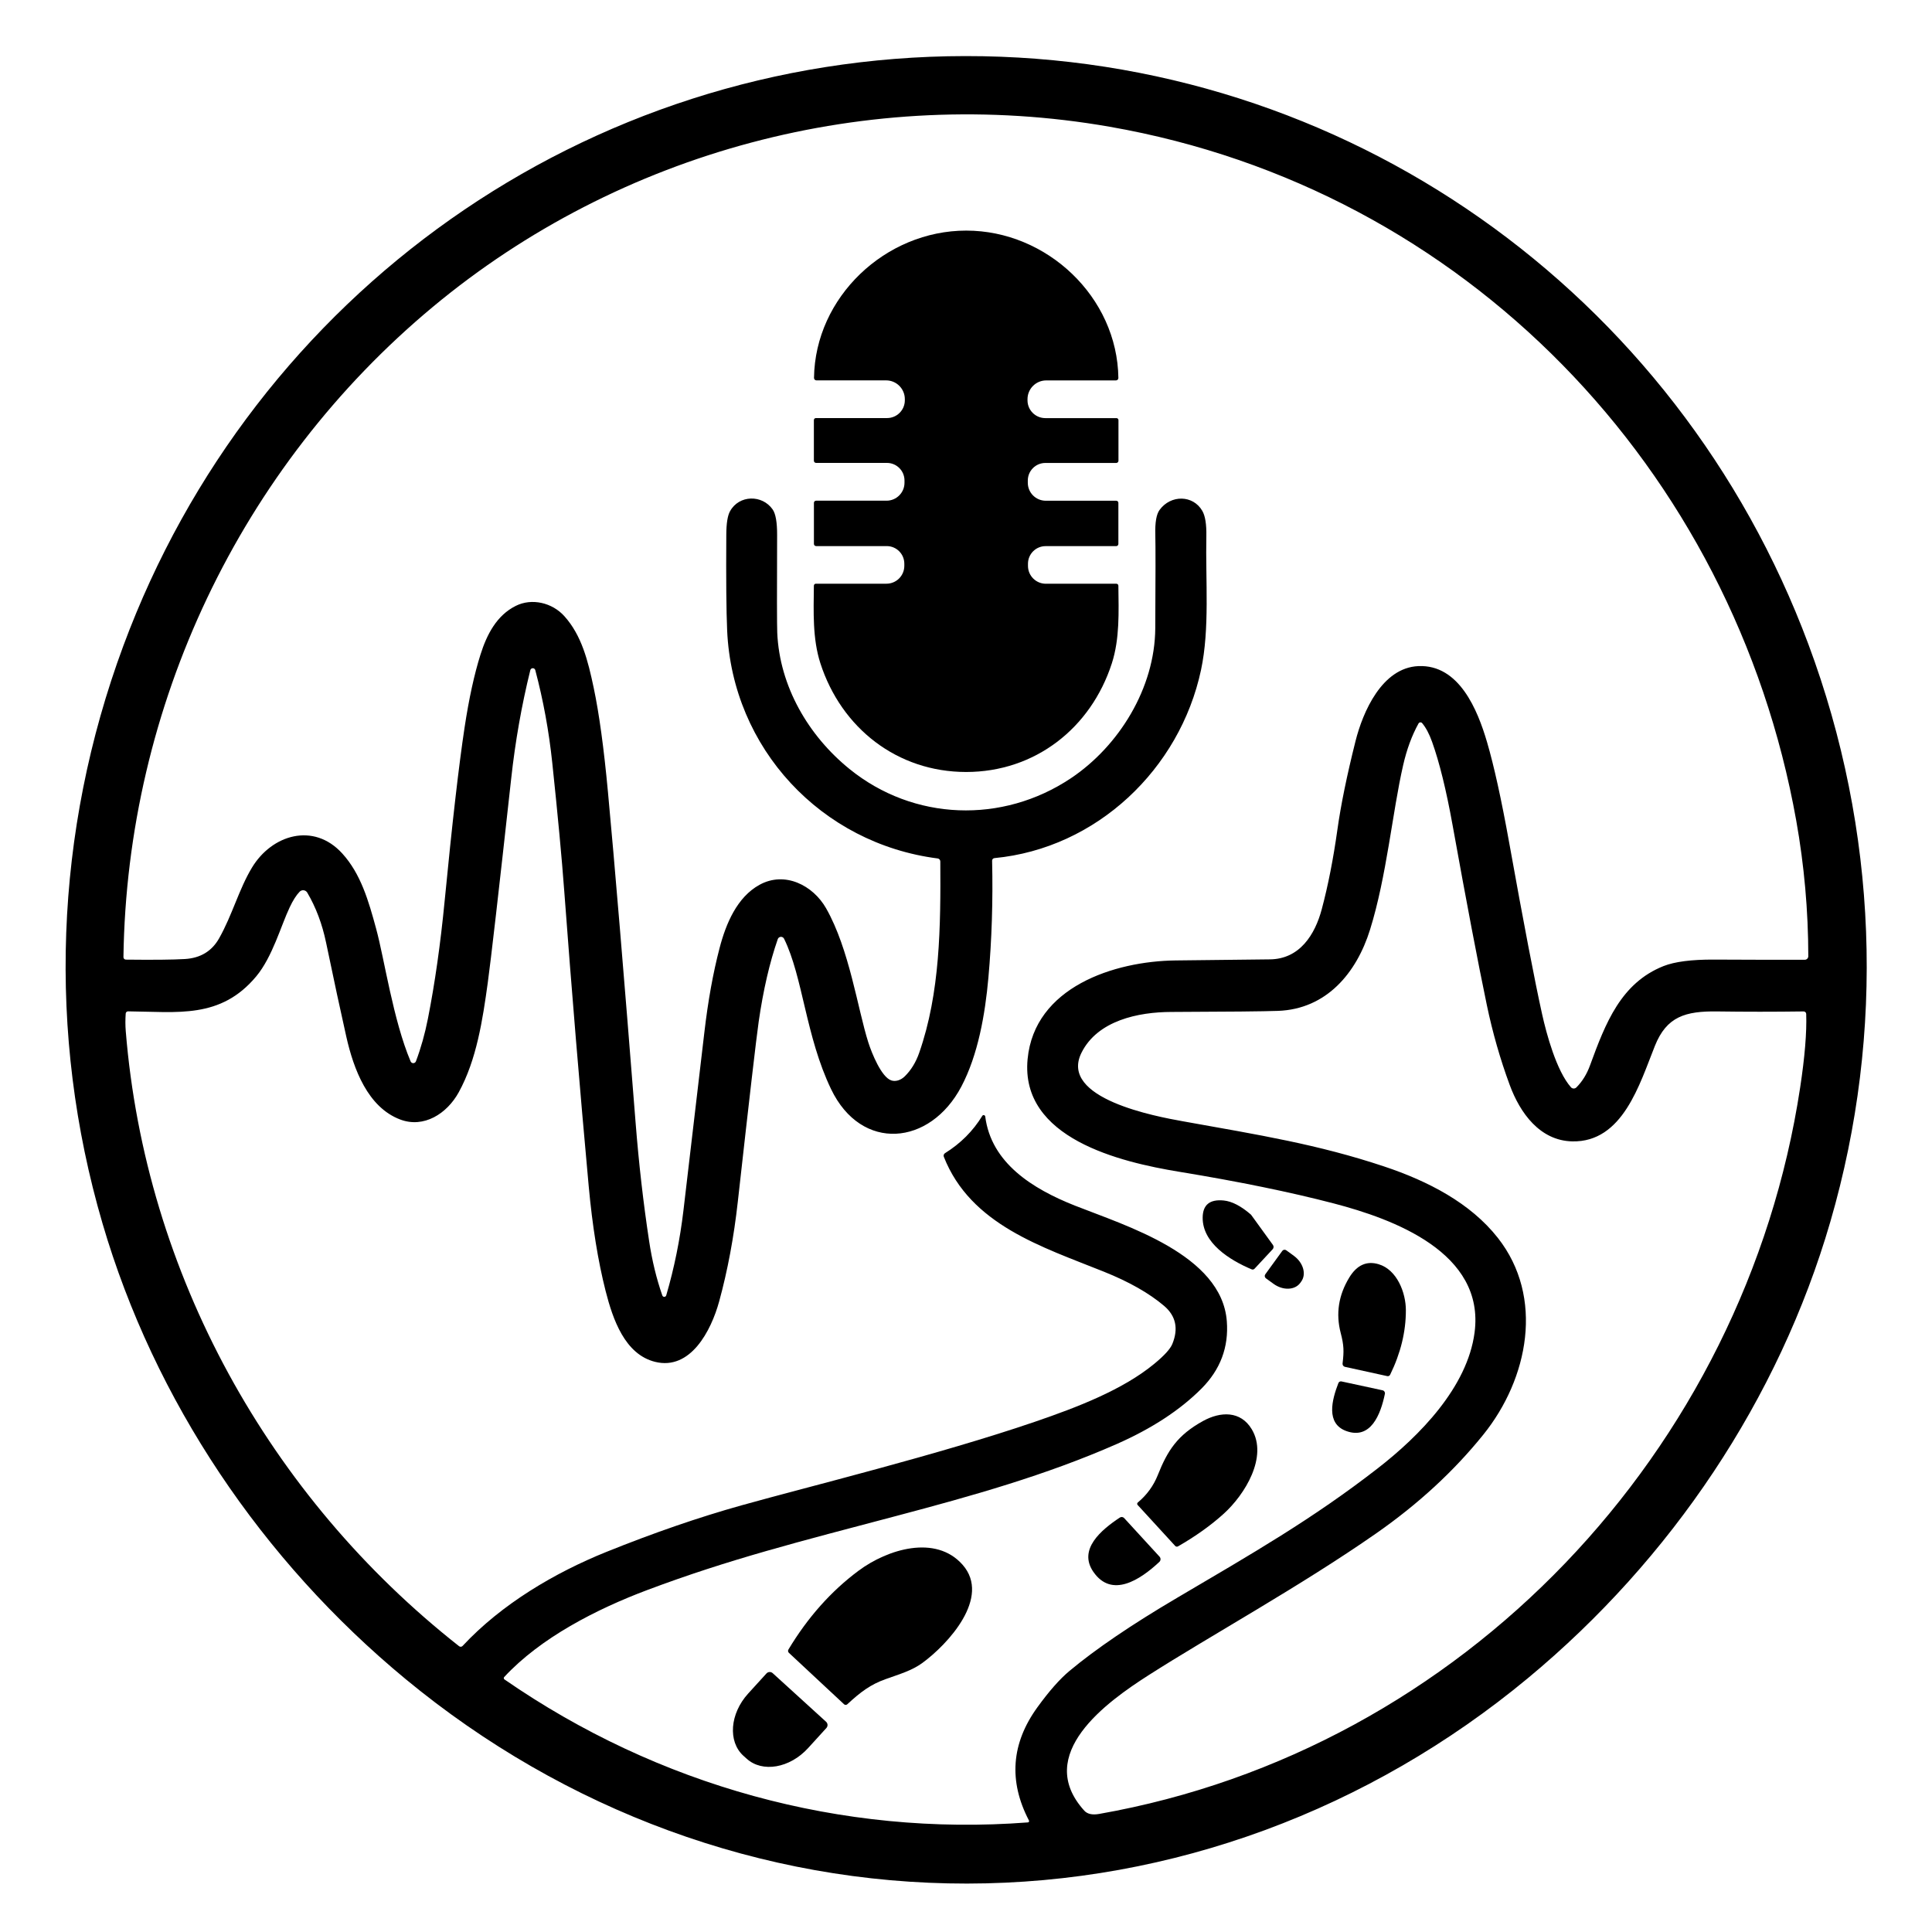
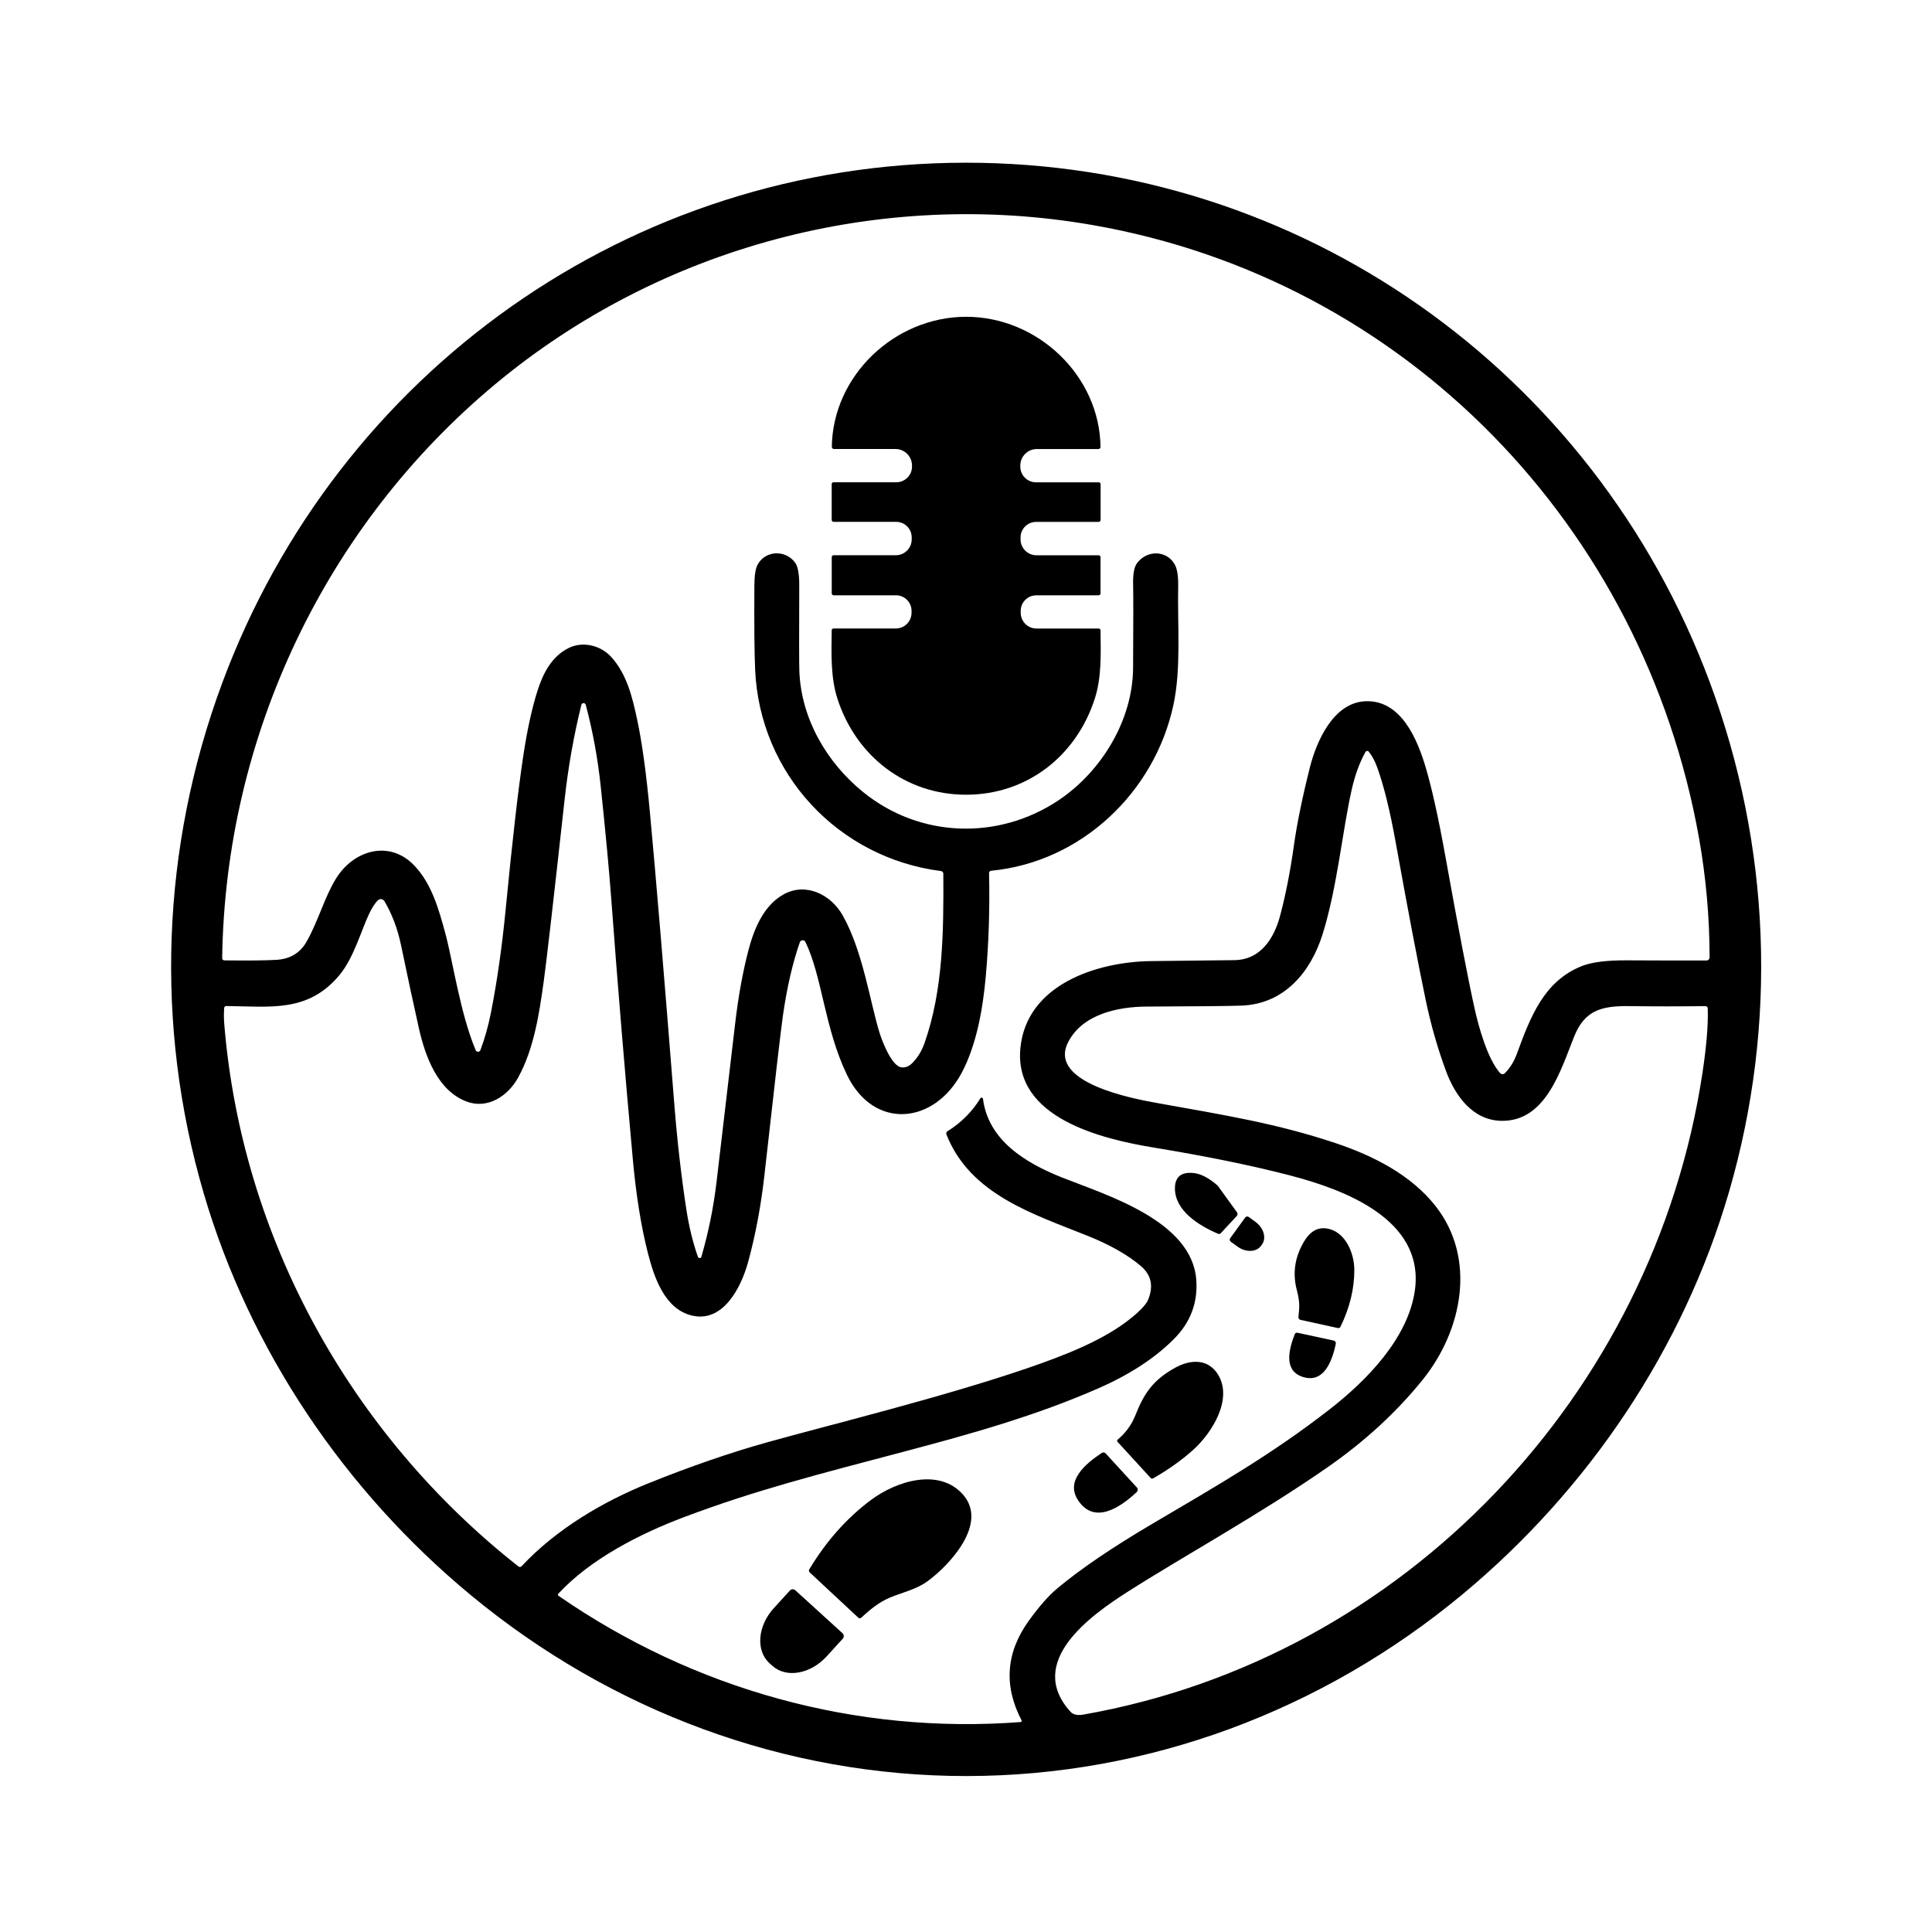
- <svg xmlns="http://www.w3.org/2000/svg" version="1.1" viewBox="30 30 452 452">
+ <svg xmlns="http://www.w3.org/2000/svg" version="1.1" viewBox="0 0 512 512">
  <g stroke-width="2.00" stroke-linecap="butt">












</g>
  <path d="   M 255.85 43.12   C 344.72 43.04 422.40 98.44 453.08 180.72   C 469.28 224.17 471.15 271.37 458.21 315.85   C 446.15 357.33 421.04 394.77 387.45 422.62   C 350.41 453.33 304.32 470.63 256.24 470.67   C 208.16 470.72 162.03 453.50 124.93 422.86   C 91.29 395.07 66.11 357.67 53.98 316.22   C 40.96 271.76 42.74 224.56 58.86 181.08   C 89.39 98.74 166.97 43.20 255.85 43.12   Z   M 260.50 291.21   C 261.89 302.08 271.55 308.13 281.48 312.06   C 293.35 316.76 315.84 323.52 317.02 339.11   Q 317.72 348.22 311.08 354.88   Q 303.59 362.39 291.30 367.82   C 274.69 375.14 257.28 380.01 239.71 384.66   C 217.00 390.67 200.63 394.78 181.47 401.98   C 169.52 406.47 156.46 413.17 147.96 422.35   A 0.38 0.37 -51.6 0 0 148.02 422.91   C 183.87 447.71 226.85 459.70 270.49 456.36   A 0.30 0.30 0.0 0 0 270.73 455.92   Q 263.52 442.10 272.71 429.42   Q 276.81 423.76 280.20 420.93   Q 289.46 413.20 305.35 403.84   C 323.00 393.44 336.98 385.44 352.28 373.56   C 362.14 365.91 373.29 354.56 374.98 341.78   C 377.47 323.01 355.91 315.17 342.01 311.54   Q 326.74 307.56 305.88 304.14   C 292.09 301.87 268.65 296.34 270.41 277.79   C 272.01 260.94 290.65 254.88 305.01 254.70   Q 323.52 254.47 327.00 254.45   C 334.11 254.43 337.67 248.58 339.23 242.72   Q 341.44 234.45 342.89 224.11   Q 344.10 215.45 347.13 203.38   C 348.86 196.50 353.34 186.22 361.82 185.84   C 371.37 185.41 375.69 196.10 377.89 203.59   Q 380.34 211.93 383.08 227.15   Q 388.17 255.48 390.78 267.26   C 391.80 271.86 394.13 280.52 397.53 284.37   A 0.88 0.87 -43.5 0 0 398.81 284.40   Q 400.88 282.32 402.00 279.23   C 405.63 269.30 409.24 259.98 419.19 256.02   Q 423.12 254.47 430.93 254.50   Q 444.82 254.57 452.24 254.54   A 0.83 0.82 90.0 0 0 453.06 253.71   Q 453.04 237.72 450.24 221.99   C 435.53 139.63 372.70 74.16 289.60 59.65   C 233.29 49.82 175.08 65.33 131.26 101.80   C 86.16 139.34 59.71 195.16 58.88 253.92   A 0.58 0.58 0.0 0 0 59.45 254.51   Q 69.09 254.62 73.23 254.37   Q 78.71 254.05 81.26 249.53   C 84.36 244.04 85.91 238.00 88.95 232.98   C 93.58 225.30 103.36 222.28 110.08 229.68   C 114.41 234.44 116.23 240.76 118.00 247.28   C 119.93 254.33 121.97 268.65 126.07 278.33   A 0.67 0.67 0.0 0 0 127.31 278.30   Q 129.07 273.62 130.11 268.33   Q 132.56 255.93 134.03 240.75   Q 136.68 213.44 138.69 200.20   Q 140.23 190.05 142.41 183.15   C 143.91 178.40 146.21 173.97 150.68 171.74   C 154.41 169.88 159.18 170.97 162.05 174.17   C 166.06 178.64 167.55 184.52 168.89 190.87   Q 170.80 199.88 172.23 215.26   Q 174.57 240.30 178.71 292.75   Q 179.84 307.05 181.87 320.38   Q 182.90 327.20 184.95 333.07   A 0.48 0.48 0.0 0 0 185.87 333.05   Q 188.68 323.46 189.90 313.15   Q 192.35 292.42 194.79 271.51   Q 196.07 260.51 198.34 251.83   C 199.83 246.10 202.43 239.89 207.70 237.00   C 213.62 233.75 220.20 237.11 223.27 242.50   C 228.73 252.09 230.64 265.99 233.14 273.86   C 233.98 276.48 236.21 281.97 238.50 282.76   A 3.46 2.70 -54.5 0 0 241.67 281.82   Q 243.89 279.64 245.05 276.31   C 249.97 262.23 250.08 246.73 249.99 231.54   A 0.71 0.70 -86.3 0 0 249.38 230.84   C 222.14 227.36 201.34 205.09 200.12 177.50   Q 199.82 170.69 199.92 155.06   Q 199.94 151.15 200.79 149.61   C 202.90 145.76 208.31 145.68 210.76 149.18   Q 211.83 150.71 211.81 155.19   Q 211.73 175.35 211.84 178.00   C 212.37 190.53 219.09 202.10 228.78 209.94   C 243.74 222.05 264.51 222.78 280.53 212.08   C 291.78 204.56 300.20 190.97 300.28 176.99   Q 300.39 159.11 300.29 155.04   Q 300.17 150.84 301.28 149.31   C 303.91 145.69 309.14 145.78 311.29 149.53   Q 312.31 151.29 312.23 155.44   C 312.02 165.77 313.05 177.08 310.98 186.76   C 306.03 209.92 286.58 228.48 262.64 230.76   A 0.60 0.59 -3.7 0 0 262.11 231.36   Q 262.43 245.44 261.24 258.74   C 260.48 267.25 258.83 276.78 254.91 284.21   C 247.60 298.07 231.53 299.57 224.44 284.82   C 218.49 272.44 217.86 258.63 213.44 249.63   A 0.80 0.80 0.0 0 0 211.96 249.72   Q 209.10 257.93 207.50 269.01   Q 206.64 275.02 202.62 311.08   Q 201.23 323.61 198.25 334.48   C 196.36 341.37 191.53 350.66 183.26 348.61   C 176.19 346.85 173.39 338.70 171.69 332.05   Q 169.02 321.55 167.73 307.50   Q 164.60 273.29 162.01 238.50   Q 161.15 226.87 159.21 208.51   Q 158.04 197.35 155.23 186.77   A 0.60 0.60 0.0 0 0 154.07 186.78   Q 151.03 199.07 149.60 212.12   Q 145.20 252.07 144.12 259.88   C 142.92 268.60 141.50 277.96 137.32 285.55   C 134.57 290.55 129.16 294.01 123.62 291.91   C 116.07 289.05 112.74 280.19 111.01 272.49   Q 109.07 263.89 106.28 250.49   Q 104.92 243.99 101.89 238.84   A 1.13 1.13 0.0 0 0 100.10 238.62   Q 98.93 239.82 97.77 242.28   C 95.74 246.55 93.75 253.86 89.95 258.42   C 81.60 268.44 71.55 266.71 59.96 266.61   A 0.55 0.55 0.0 0 0 59.41 267.12   Q 59.26 269.26 59.42 271.23   C 64.01 327.94 92.89 380.12 137.41 415.14   A 0.61 0.60 40.2 0 0 138.22 415.08   C 147.39 405.23 159.86 397.92 171.83 393.09   Q 188.54 386.36 203.45 382.19   C 219.46 377.71 249.57 370.35 272.15 362.62   C 282.08 359.22 292.70 355.14 300.06 349.06   Q 303.57 346.17 304.28 344.41   Q 306.47 339.03 302.35 335.52   Q 297.12 331.07 288.24 327.51   C 273.81 321.71 257.08 316.56 250.81 300.63   A 0.70 0.69 -27.1 0 1 251.09 299.79   Q 256.56 296.38 259.81 291.06   A 0.38 0.37 57.0 0 1 260.50 291.21   Z   M 451.96 266.63   Q 441.59 266.77 431.78 266.63   C 424.32 266.53 419.92 267.81 417.17 274.69   C 413.61 283.56 409.67 297.30 397.82 297.03   C 390.29 296.86 385.63 290.43 383.20 283.82   Q 379.87 274.80 377.85 265.13   Q 374.76 250.34 369.82 222.95   Q 367.61 210.72 365.04 203.55   Q 364.04 200.76 362.72 199.18   A 0.52 0.52 0.0 0 0 361.87 199.26   Q 359.54 203.47 358.27 209.03   C 355.75 220.01 354.43 234.99 350.52 247.52   C 347.37 257.63 340.33 266.09 328.99 266.50   Q 324.03 266.68 304.02 266.75   C 296.29 266.77 286.78 268.75 283.02 276.29   C 277.66 287.04 300.58 291.22 306.70 292.32   C 324.76 295.56 338.28 297.72 353.83 302.90   C 364.08 306.32 373.99 311.42 380.43 319.61   C 391.35 333.51 387.56 352.55 377.07 365.59   Q 366.74 378.43 351.98 388.73   C 334.14 401.17 313.05 412.75 298.70 421.93   C 289.04 428.11 271.73 440.42 283.67 453.61   Q 284.75 454.80 287.14 454.38   C 372.22 439.40 438.26 369.47 451.15 284.46   Q 452.79 273.66 452.57 267.21   A 0.60 0.60 0.0 0 0 451.96 266.63   Z" />
  <path d="   M 256.05 83.95   C 274.96 83.95 291.40 99.52 291.65 118.42   A 0.57 0.57 0.0 0 1 291.08 119.00   L 274.77 119.00   A 4.39 4.38 -90.0 0 0 270.39 123.39   L 270.39 123.67   A 4.17 4.16 -0.1 0 0 274.56 127.82   L 291.20 127.82   A 0.47 0.47 0.0 0 1 291.67 128.29   L 291.67 137.79   A 0.52 0.52 0.0 0 1 291.15 138.31   L 274.57 138.31   A 4.11 4.11 0.0 0 0 270.46 142.42   L 270.46 142.95   A 4.21 4.20 0.0 0 0 274.67 147.15   L 291.15 147.15   A 0.50 0.50 0.0 0 1 291.65 147.65   L 291.65 157.26   A 0.51 0.51 0.0 0 1 291.14 157.77   L 274.62 157.77   A 4.12 4.12 0.0 0 0 270.50 161.89   L 270.50 162.39   A 4.18 4.18 0.0 0 0 274.68 166.57   L 291.19 166.57   A 0.47 0.46 89.4 0 1 291.65 167.03   C 291.72 173.17 291.98 179.43 290.12 185.19   C 285.20 200.40 272.11 210.61 256.02 210.61   C 239.94 210.60 226.85 200.38 221.93 185.17   C 220.08 179.42 220.34 173.16 220.41 167.02   A 0.47 0.46 -89.3 0 1 220.87 166.56   L 237.38 166.56   A 4.18 4.18 0.0 0 0 241.57 162.38   L 241.57 161.88   A 4.12 4.12 0.0 0 0 237.45 157.76   L 220.93 157.76   A 0.51 0.51 0.0 0 1 220.42 157.25   L 220.42 147.64   A 0.50 0.50 0.0 0 1 220.92 147.14   L 237.40 147.14   A 4.21 4.20 0.0 0 0 241.61 142.94   L 241.61 142.41   A 4.11 4.11 0.0 0 0 237.51 138.30   L 220.93 138.30   A 0.52 0.52 0.0 0 1 220.41 137.78   L 220.41 128.28   A 0.47 0.47 0.0 0 1 220.88 127.81   L 237.52 127.81   A 4.17 4.16 0.1 0 0 241.69 123.66   L 241.69 123.38   A 4.39 4.38 -90.0 0 0 237.31 118.99   L 221.00 118.99   A 0.57 0.57 0.0 0 1 220.44 118.41   C 220.69 99.51 237.14 83.95 256.05 83.95   Z" />
  <path d="   M 327.74 322.27   L 323.50 326.83   A 0.61 0.60 -56.4 0 1 322.83 326.97   C 317.68 324.80 311.30 320.81 311.37 314.84   Q 311.42 310.38 316.29 310.86   Q 319.20 311.15 322.69 314.19   A 0.09 0.03 73.2 0 1 322.71 314.22   L 327.81 321.26   A 0.80 0.79 -41.3 0 1 327.74 322.27   Z" />
  <path d="   M 329.99 322.66   A 0.67 0.67 0.0 0 1 330.93 322.51   L 332.71 323.81   A 4.93 3.85 36.0 0 1 334.43 329.82   L 334.20 330.14   A 4.93 3.85 36.0 0 1 327.95 330.36   L 326.17 329.07   A 0.67 0.67 0.0 0 1 326.02 328.13   L 329.99 322.66   Z" />
  <path d="   M 355.23 351.62   A 0.60 0.60 0.0 0 1 354.56 351.95   L 344.66 349.78   A 0.72 0.72 0.0 0 1 344.10 349.00   C 344.44 346.15 344.43 344.79 343.66 341.84   Q 341.90 335.08 345.67 328.88   Q 348.33 324.51 352.54 325.77   C 356.84 327.06 358.91 332.43 358.91 336.54   Q 358.92 344.08 355.23 351.62   Z" />
  <path d="   M 353.47 355.27   A 0.70 0.70 0.0 0 1 354.00 356.10   C 353.01 360.93 350.68 366.89 344.95 364.79   C 340.15 363.03 341.60 357.51 343.12 353.58   A 0.63 0.63 0.0 0 1 343.84 353.19   L 353.47 355.27   Z" />
  <path d="   M 305.60 391.78   A 0.54 0.54 0.0 0 1 304.94 391.68   L 296.15 382.09   A 0.40 0.39 -41.6 0 1 296.19 381.52   Q 299.38 378.85 300.87 375.10   C 303.16 369.33 305.49 365.75 311.42 362.47   C 315.54 360.19 320.25 360.02 322.86 364.39   C 326.70 370.83 321.24 379.67 316.30 384.14   Q 311.77 388.24 305.60 391.78   Z" />
  <path d="   M 301.23 395.42   C 296.75 399.61 290.10 403.99 285.79 397.73   C 282.18 392.49 287.62 387.93 291.99 385.04   A 0.79 0.78 -38.0 0 1 293.00 385.16   L 301.28 394.19   A 0.87 0.87 0.0 0 1 301.23 395.42   Z" />
  <path d="   M 228.23 428.72   A 0.56 0.56 0.0 0 1 227.47 428.72   L 214.57 416.69   A 0.62 0.61 -53.4 0 1 214.46 415.91   Q 221.22 404.65 230.87 397.47   C 237.63 392.44 248.92 388.95 255.21 396.09   C 261.93 403.73 251.73 414.71 245.81 419.04   C 243.32 420.86 240.61 421.61 237.14 422.86   C 233.70 424.09 231.38 425.80 228.23 428.72   Z" />
  <path d="   M 223.27 432.82   A 1.03 1.03 0.0 0 1 223.34 434.27   L 219.06 438.97   A 11.52 8.97 -47.7 0 1 204.68 441.45   L 203.92 440.77   A 11.52 8.97 -47.7 0 1 205.04 426.21   L 209.32 421.51   A 1.03 1.03 0.0 0 1 210.77 421.44   L 223.27 432.82   Z" />
</svg>
